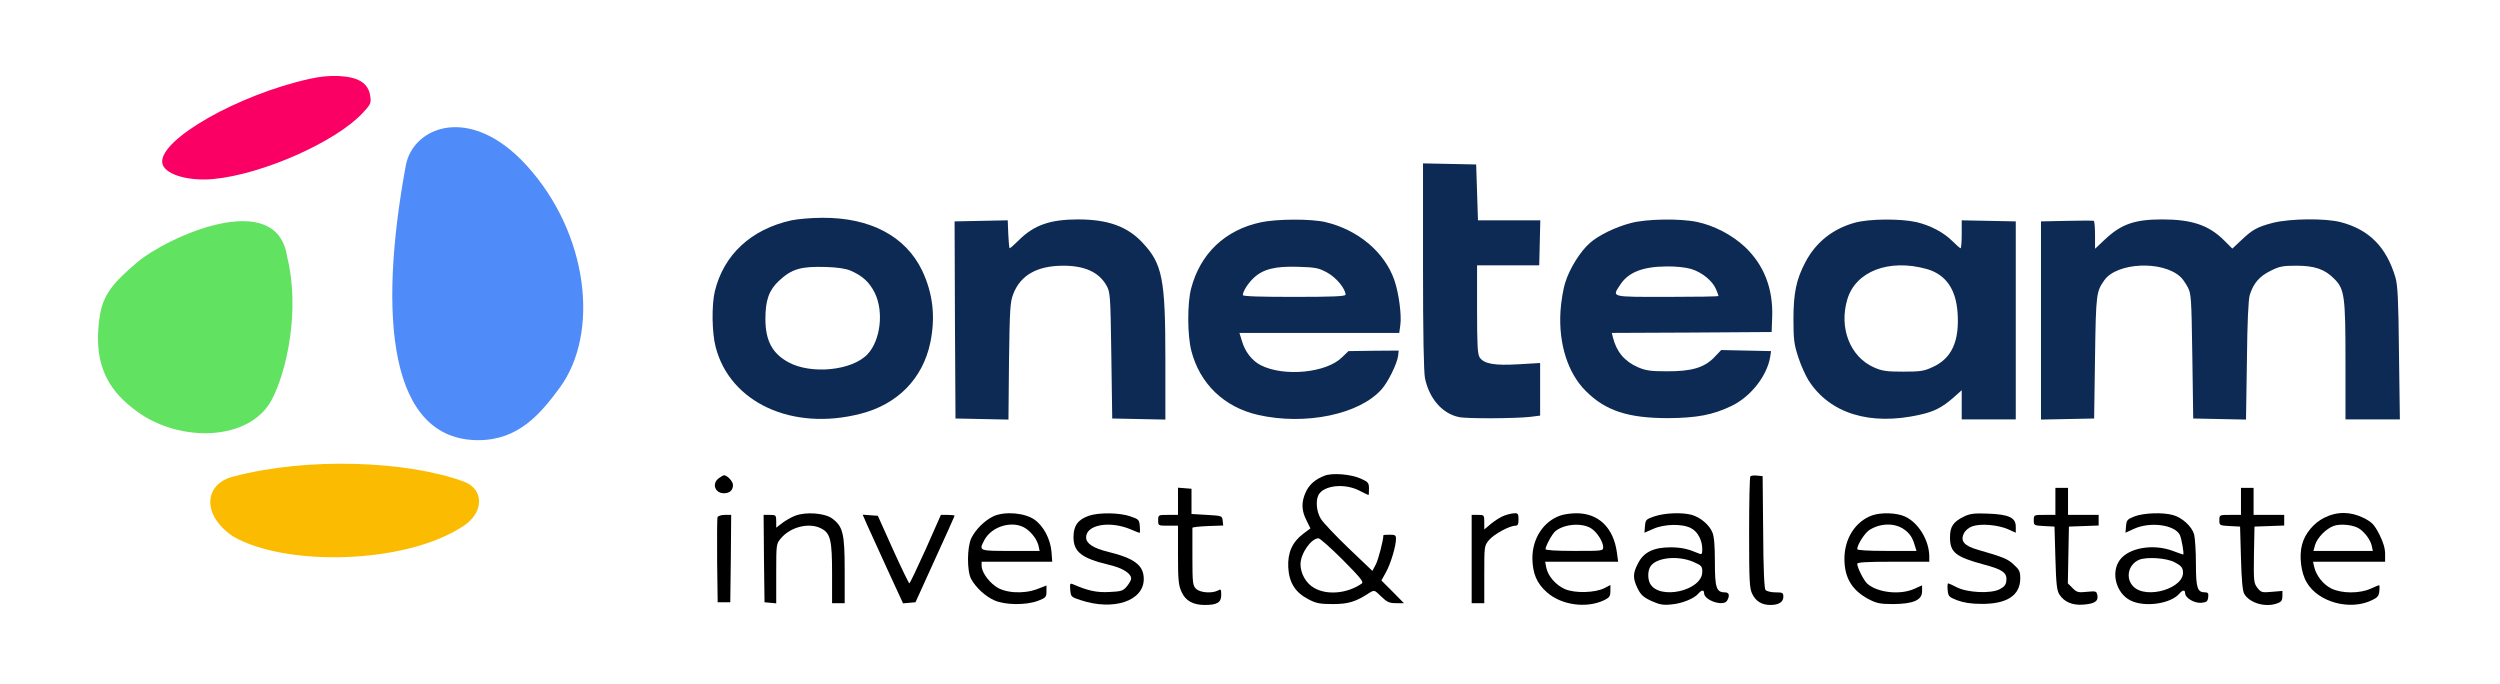
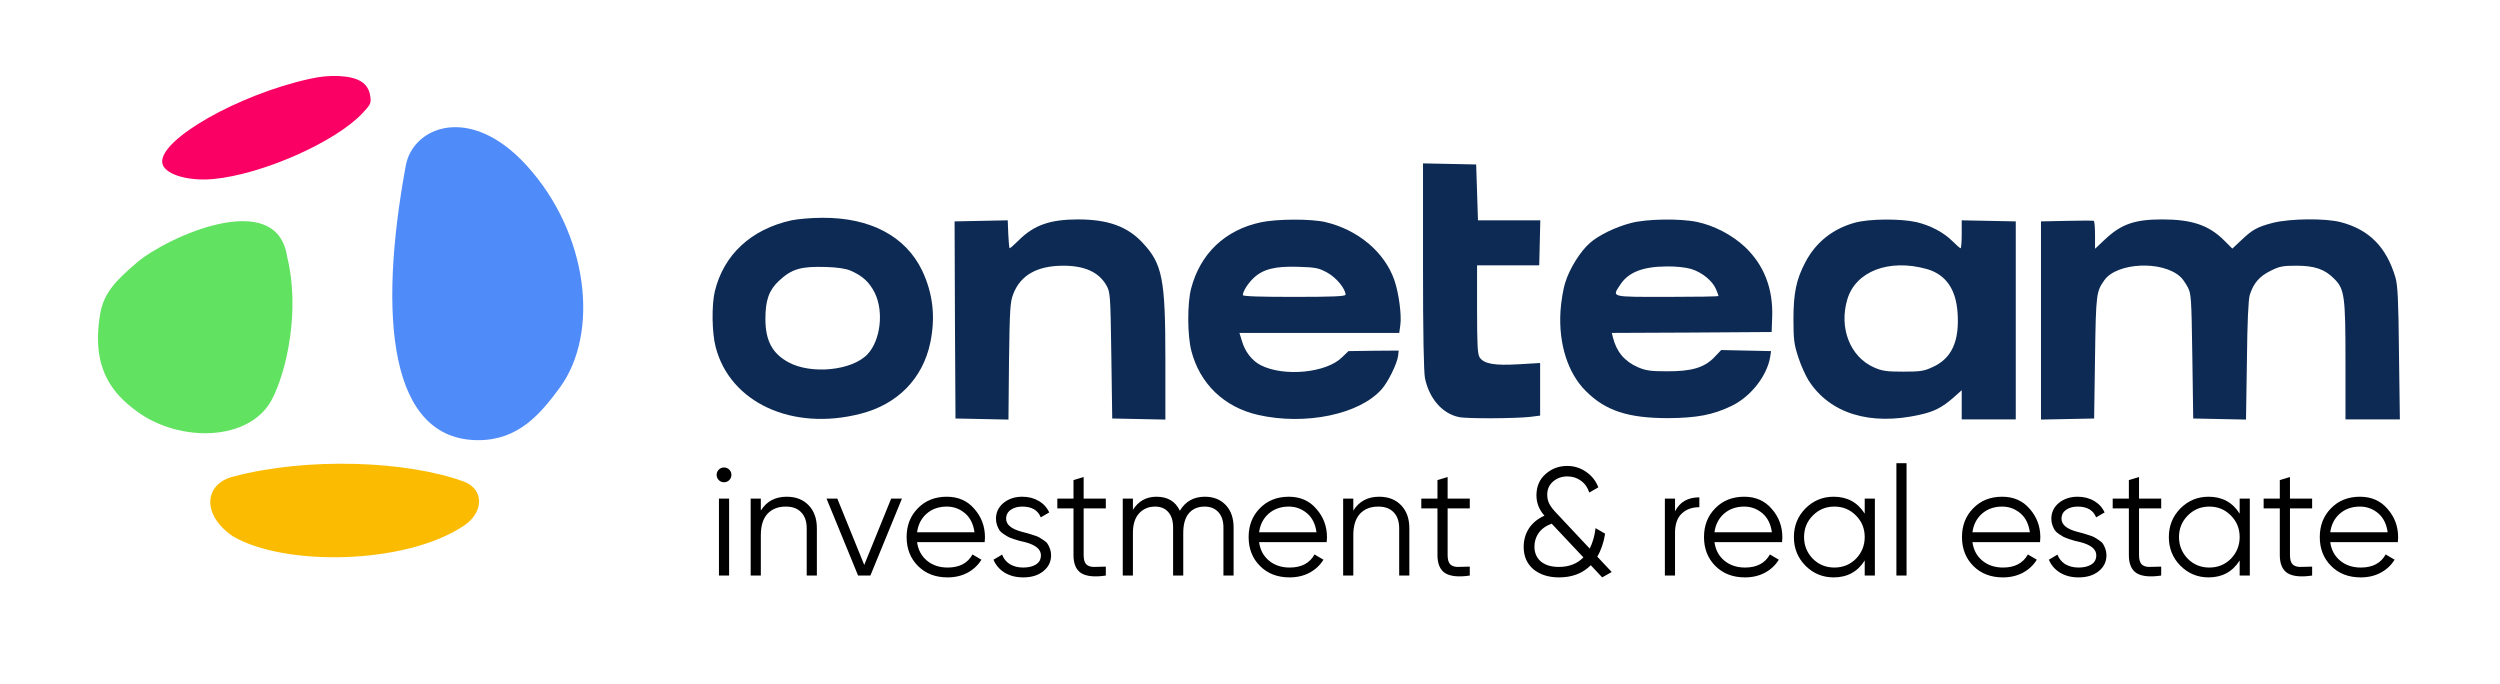
<svg xmlns="http://www.w3.org/2000/svg" width="1811" height="495" viewBox="0 0 1811 495" fill="none">
-   <path d="M959.705 344.532C952.918 347.012 948.35 351.057 945.87 356.539C942.608 363.717 942.738 369.851 946.393 376.899L949.264 382.772L944.043 386.687C936.082 392.691 932.689 400.391 933.211 411.093C933.863 422.187 938.301 429.234 947.959 434.194C953.44 437.065 956.181 437.587 965.578 437.587C976.802 437.587 982.153 435.89 991.941 429.495C995.596 427.277 995.596 427.277 1000.56 432.106C1004.73 436.152 1006.43 436.935 1011.26 436.935H1017L1008.91 428.712L1000.69 420.49L1003.95 414.617C1007.34 408.613 1011.26 395.562 1011.26 390.342C1011.26 387.731 1010.6 387.34 1006.69 387.34C1004.21 387.34 1002.12 387.47 1002.12 387.731C1002.12 391.386 998.597 404.829 996.77 408.613L994.16 413.573L976.932 397.128C967.405 387.992 958.4 378.465 956.833 375.855C953.701 370.765 952.918 362.804 955.137 358.497C958.922 351.58 973.931 349.883 984.633 355.364C988.156 357.192 991.158 358.627 991.419 358.627C991.55 358.627 991.68 356.539 991.68 353.929C991.68 349.752 991.158 349.1 985.546 346.62C978.368 343.488 965.317 342.444 959.705 344.532ZM972.756 405.612C985.546 418.532 988.026 421.534 986.46 422.709C976.019 430.017 961.14 431.323 951.874 425.841C946.131 422.578 942.086 415.531 942.086 408.744C942.086 401.044 949.786 389.95 955.137 389.95C956.181 389.95 964.142 396.998 972.756 405.612Z" fill="black" />
-   <path d="M520.792 346.359C515.441 350.144 517.79 357.322 524.446 357.322C528.623 357.322 530.972 355.103 530.972 351.319C530.972 348.708 526.795 344.271 524.446 344.271C524.055 344.271 522.358 345.184 520.792 346.359Z" fill="black" />
-   <path d="M1267.97 345.054C1267.45 345.576 1267.06 363.978 1267.06 385.904C1267.06 421.273 1267.32 426.363 1269.41 430.409C1272.02 435.629 1276.33 438.24 1282.46 438.24C1288.47 438.24 1291.86 436.152 1291.86 432.367C1291.86 429.365 1291.34 429.104 1286.12 429.104C1282.98 429.104 1279.85 428.321 1278.94 427.407C1278.02 426.233 1277.37 412.398 1277.24 385.252L1276.85 344.923L1272.93 344.532C1270.72 344.271 1268.5 344.532 1267.97 345.054Z" fill="black" />
-   <path d="M853.337 363.065V372.984H846.159C839.111 372.984 838.981 372.984 838.981 376.899C838.981 380.814 839.111 380.814 846.159 380.814H853.337V401.957C853.337 420.229 853.729 424.014 855.947 428.843C858.819 435.238 864.3 438.24 872.784 438.24C881.658 438.24 884.66 436.413 884.66 431.062C884.66 426.885 884.399 426.494 882.18 427.799C877.874 430.017 869.26 429.365 866.388 426.494C864.039 424.144 863.778 422.187 863.778 403.654C863.778 392.56 863.778 383.033 863.778 382.38C863.778 381.858 868.738 381.336 875.002 381.075L886.096 380.684L885.704 377.16C885.313 373.636 885.182 373.636 874.219 372.984L863.126 372.331V363.195V354.059L858.297 353.668L853.337 353.276V363.065Z" fill="black" />
-   <path d="M1488.93 363.195V372.984H1481.1C1473.27 372.984 1473.27 372.984 1473.27 376.899C1473.27 380.553 1473.4 380.684 1480.84 381.075L1488.28 381.467L1488.93 404.307C1489.45 423.231 1489.98 427.929 1491.93 430.801C1495.46 436.152 1501.33 438.631 1509.29 437.979C1517.51 437.326 1520.12 435.499 1519.34 431.192C1518.69 428.19 1518.3 428.06 1511.77 428.712C1505.51 429.365 1504.46 429.104 1501.46 426.102L1497.94 422.578L1498.33 402.088L1498.72 381.467L1509.55 381.075L1520.26 380.684V376.899V372.984H1509.16H1498.07V363.195V353.407H1493.5H1488.93V363.195Z" fill="black" />
-   <path d="M1623.36 363.195V372.984H1615.53C1607.7 372.984 1607.7 372.984 1607.7 376.899C1607.7 380.553 1607.83 380.684 1615.27 381.075L1622.71 381.467L1623.36 404.307C1623.75 419.707 1624.53 428.19 1625.71 430.148C1629.62 436.935 1641.37 440.328 1649.98 436.935C1652.59 436.021 1653.38 434.716 1653.38 431.845V428.06L1645.81 428.712C1638.63 429.365 1637.98 429.234 1635.24 425.841C1632.63 422.317 1632.5 421.012 1632.76 401.827L1633.15 381.467L1643.98 381.075L1654.68 380.684V376.899V372.984H1643.59H1632.5V363.195V353.407H1627.93H1623.36V363.195Z" fill="black" />
-   <path d="M576.26 373.506C573.649 374.419 569.342 376.899 566.863 378.726L562.295 382.25V377.682C562.295 373.245 562.034 372.984 557.727 372.984H553.159L553.42 404.568L553.811 436.282L558.118 436.674L562.295 437.065V415.531C562.295 394.257 562.295 393.996 565.688 389.95C572.736 381.597 586.178 378.335 594.792 382.772C601.579 386.165 602.754 391.255 602.754 415.27V436.935H607.321H611.889V413.051C611.889 386.165 610.584 381.206 602.623 375.463C597.272 371.679 583.96 370.634 576.26 373.506Z" fill="black" />
-   <path d="M719.562 374.028C713.297 377.029 706.772 383.425 703.64 389.82C700.507 396.215 700.377 413.703 703.509 419.446C706.902 425.58 713.558 431.845 720.215 434.846C728.045 438.37 743.185 438.501 751.929 435.238C757.541 433.019 758.063 432.497 758.063 428.451V424.144L751.277 426.755C741.227 430.54 727.393 429.626 720.867 424.536C715.255 420.36 711.079 413.964 711.079 409.788V406.917H736.659H762.24L761.718 399.869C760.934 390.472 755.975 381.075 749.319 376.377C742.141 371.417 727.654 370.243 719.562 374.028ZM743.576 383.164C747.883 386.296 751.277 391.125 752.321 395.432L753.104 399.086H732.091C709.121 399.086 708.991 399.086 712.906 391.516C718.387 380.814 734.44 376.507 743.576 383.164Z" fill="black" />
-   <path d="M788.734 373.636C780.772 376.377 777.64 380.945 777.64 389.167C777.64 399.739 783.644 404.437 802.829 409.005C813.139 411.354 819.404 415.27 819.404 419.185C819.404 420.229 817.968 422.709 816.272 424.797C813.531 428.06 812.095 428.451 803.612 428.843C794.476 429.365 788.081 427.929 777.249 423.231C775.16 422.317 774.899 422.839 775.291 427.277C775.682 432.236 775.943 432.497 782.73 434.716C806.614 442.677 828.54 435.368 828.54 419.446C828.54 409.527 821.884 404.437 802.698 399.739C791.996 397.128 786.776 393.735 786.776 389.298C786.776 380.031 804.004 377.029 819.274 383.555C822.406 384.86 825.147 386.035 825.538 386.035C825.799 386.035 825.93 383.816 825.669 381.075C825.277 376.507 824.886 376.116 818.751 374.028C810.79 371.287 795.912 371.156 788.734 373.636Z" fill="black" />
-   <path d="M1089.7 373.506C1087.35 374.289 1083.04 377.03 1080.3 379.248L1075.21 383.555V378.335C1075.21 373.114 1075.08 372.984 1070.64 372.984H1066.07V404.959V436.935H1070.64H1075.21V416.183C1075.21 395.432 1075.21 395.301 1078.73 391.125C1082.26 386.948 1093.48 380.814 1097.79 380.814C1099.48 380.814 1100.01 379.77 1100.01 376.246C1100.01 372.331 1099.61 371.679 1097.13 371.809C1095.44 371.809 1092.17 372.592 1089.7 373.506Z" fill="black" />
-   <path d="M1130.15 373.506C1118.02 377.813 1110.06 390.081 1110.06 404.307C1110.19 415.4 1113.19 422.578 1120.63 429.104C1131.07 438.37 1149.21 440.85 1161.87 434.846C1165.91 432.889 1166.57 431.845 1166.57 428.19V423.753L1162.39 425.972C1155.47 429.495 1140.86 429.887 1133.68 426.755C1127.02 423.883 1121.28 417.227 1120.1 411.093L1119.32 406.917H1145.68H1172.18L1171.27 400.13C1168.79 382.25 1157.95 371.678 1141.77 371.809C1137.85 371.809 1132.63 372.592 1130.15 373.506ZM1152.86 382.903C1156.91 385.513 1161.35 392.56 1161.35 396.345C1161.35 399.086 1160.95 399.086 1140.46 399.086C1126.89 399.086 1119.58 398.564 1119.58 397.781C1119.58 395.562 1124.41 386.687 1126.63 384.86C1133.03 379.509 1146.21 378.465 1152.86 382.903Z" fill="black" />
-   <path d="M1198.54 374.028C1192.41 376.116 1192.02 376.507 1191.62 381.075L1191.23 385.904L1197.5 383.164C1205.59 379.509 1218.77 379.248 1225.04 382.641C1229.87 385.121 1233.13 391.386 1233.13 397.911C1233.13 401.305 1232.74 401.827 1230.91 401.044C1222.56 397.52 1218.38 396.606 1210.29 396.476C1197.89 396.476 1190.58 400 1186.53 408.222C1182.75 415.4 1182.75 418.924 1186.27 426.233C1188.62 430.931 1190.45 432.628 1196.32 435.368C1202.2 437.979 1204.81 438.501 1210.81 437.848C1218.51 437.196 1227.39 433.541 1230.39 429.887C1232.61 427.277 1234.43 427.146 1234.43 429.626C1234.43 434.846 1248.27 439.545 1251.01 435.238C1253.23 431.584 1252.7 429.104 1249.57 429.104C1243.31 429.104 1242.26 425.841 1242.26 407.047C1242.26 395.562 1241.74 388.515 1240.44 385.643C1238.22 380.162 1231.82 374.811 1225.56 372.984C1218.38 371.026 1205.98 371.548 1198.54 374.028ZM1226.73 407.047C1232.61 409.658 1233.13 410.18 1233.13 414.225C1233.13 427.929 1201.94 434.977 1195.28 422.709C1193.58 419.446 1193.58 413.964 1195.28 410.832C1198.93 403.915 1215.12 402.088 1226.73 407.047Z" fill="black" />
-   <path d="M1356.07 373.375C1343.93 377.813 1336.1 390.211 1336.1 404.829C1336.1 418.532 1341.58 427.668 1353.72 434.063C1359.46 437.065 1361.94 437.587 1371.47 437.587C1386.09 437.457 1392.35 434.716 1392.35 428.321V424.014L1386.87 426.494C1376.56 431.192 1360.12 429.365 1352.68 422.839C1350.07 420.49 1345.5 411.354 1345.37 408.483C1345.37 407.308 1351.5 406.917 1371.47 406.917H1397.57V403.262C1397.57 391.516 1389.74 378.596 1379.95 374.158C1373.95 371.417 1362.6 371.026 1356.07 373.375ZM1379.43 383.555C1383.48 386.426 1385.44 389.428 1387.13 395.301L1388.31 399.086H1366.77C1352.81 399.086 1345.37 398.564 1345.37 397.781C1345.37 394.649 1350.72 386.296 1353.98 384.077C1361.94 378.857 1372.52 378.596 1379.43 383.555Z" fill="black" />
-   <path d="M1423.02 374.028C1414.93 377.943 1412.58 381.336 1412.58 389.298C1412.58 400.13 1416.63 403.393 1436.86 408.875C1450.69 412.529 1453.95 414.878 1453.43 420.49C1453.17 423.622 1452 425.058 1448.47 426.885C1442.08 430.148 1425.24 429.365 1417.54 425.45C1414.54 423.883 1411.67 422.578 1411.28 422.578C1410.76 422.578 1410.62 424.797 1410.89 427.407C1411.28 431.975 1411.8 432.497 1417.8 434.846C1422.37 436.543 1427.72 437.457 1435.42 437.457C1453.82 437.587 1463.48 431.323 1463.48 418.924C1463.48 414.095 1462.83 412.659 1458.78 409.005C1454.35 404.829 1451.08 403.524 1432.94 398.303C1422.89 395.432 1419.89 392.038 1422.63 386.426C1423.68 384.208 1426.16 382.12 1428.9 381.206C1434.77 379.118 1447.3 380.162 1454.74 383.425L1460.22 385.904V381.467C1460.22 374.941 1455.13 372.592 1439.99 372.07C1430.46 371.679 1427.2 372.07 1423.02 374.028Z" fill="black" />
-   <path d="M1546.36 374.028C1541.01 376.116 1540.48 376.768 1540.09 381.075L1539.7 385.904L1545.97 383.033C1557.45 377.813 1575.07 380.031 1578.99 387.34C1580.29 389.82 1582.38 401.696 1581.47 401.696C1581.2 401.696 1577.81 400.522 1574.03 399.086C1559.8 393.735 1542.05 396.737 1535.52 405.742C1529 414.748 1532.91 429.626 1543.09 434.846C1553.27 440.197 1572.59 437.457 1578.86 429.887C1581.07 427.277 1582.9 427.146 1582.9 429.626C1582.9 433.15 1589.56 437.065 1594.52 436.674C1598.56 436.282 1599.21 435.76 1599.61 432.628C1600 429.887 1599.48 429.104 1597.39 429.104C1591.78 429.104 1590.73 426.102 1590.73 408.483C1590.73 399.347 1590.08 389.689 1589.43 387.079C1587.73 381.336 1580.81 374.941 1574.16 373.114C1566.72 371.026 1553.01 371.548 1546.36 374.028ZM1575.07 407.178C1579.64 409.527 1581.07 410.963 1581.33 413.964C1582.77 425.972 1555.1 434.455 1545.44 424.927C1539.44 418.924 1541.66 408.874 1549.62 405.481C1555.23 403.262 1569.07 404.176 1575.07 407.178Z" fill="black" />
-   <path d="M1683.66 375.072C1676.09 378.857 1669.69 386.426 1667.6 394.518C1665.38 402.74 1666.82 415.009 1671 421.926C1679.35 436.282 1702.45 442.547 1718.37 434.716C1722.29 432.889 1723.33 431.584 1723.59 428.06C1723.85 425.841 1723.72 423.883 1723.46 423.883C1723.07 423.883 1720.33 425.058 1717.2 426.494C1709.24 430.018 1696.58 430.018 1688.88 426.363C1683 423.492 1677.78 416.966 1676.35 410.441L1675.56 406.917H1701.67H1727.77V401.174C1727.77 397.259 1726.46 392.822 1723.59 387.079C1719.81 379.901 1718.37 378.335 1712.24 375.202C1702.71 370.504 1693.05 370.373 1683.66 375.072ZM1709.37 383.164C1713.67 386.296 1717.07 391.125 1718.11 395.432L1718.89 399.086H1697.36H1675.83L1677.13 394.518C1678.83 389.298 1684.96 383.033 1690.57 380.945C1695.79 379.118 1705.45 380.292 1709.37 383.164Z" fill="black" />
-   <path d="M519.748 374.68C519.487 375.594 519.356 389.82 519.487 406.264L519.878 436.282H524.446H529.014L529.406 404.568L529.667 372.984H525.099C522.488 372.984 520.139 373.767 519.748 374.68Z" fill="black" />
-   <path d="M627.942 379.77C629.639 383.555 636.295 398.042 642.56 411.876L654.175 437.065L658.613 436.674L663.181 436.282L677.276 405.22C685.107 388.123 691.502 373.897 691.502 373.636C691.502 373.245 689.283 372.984 686.542 372.984H681.583L670.62 397.781C664.486 411.354 659.135 422.578 658.743 422.578C658.352 422.578 653.001 411.615 646.867 398.042L635.904 373.636L630.422 373.245L624.941 372.853L627.942 379.77Z" fill="black" />
  <path d="M1030.83 192.746C1030.83 242.21 1031.36 269.487 1032.27 274.055C1035.4 288.803 1044.8 299.636 1056.81 302.115C1062.42 303.421 1098.18 303.16 1108.36 301.985L1115.67 301.071V282.017V262.962L1100.14 263.875C1082.65 264.919 1075.21 263.614 1071.95 259.046C1070.38 256.697 1069.99 250.955 1069.99 224.2V192.224H1092.44H1115.01L1115.41 175.91L1115.8 159.596H1093.22H1070.64L1069.99 139.367L1069.34 119.137L1050.15 118.746L1030.83 118.354V192.746Z" fill="#0C2A53" />
  <path d="M573.388 159.596C544.153 165.991 524.185 184.524 517.79 211.148C515.441 221.067 515.702 241.297 518.443 251.477C528.884 291.674 573.91 312.426 623.244 299.766C650.129 292.98 668.401 274.316 673.883 248.344C677.798 229.551 675.84 212.584 668.01 196.009C656.003 171.081 630.292 157.508 595.575 157.769C587.745 157.769 577.695 158.682 573.388 159.596ZM616.327 196.139C624.81 199.794 629.9 204.492 633.685 212.192C640.341 225.766 637.861 246.517 628.464 256.567C617.371 268.443 587.745 271.445 571.17 262.44C559.423 256.045 554.464 246.778 554.464 230.986C554.464 217.413 557.074 210.104 564.383 203.318C573.649 194.704 580.305 192.877 598.186 193.399C606.799 193.66 612.933 194.573 616.327 196.139Z" fill="#0C2A53" />
  <path d="M710.687 159.988L691.502 160.379L691.763 231.769L692.155 303.16L711.34 303.551L730.525 303.943L730.917 261.787C731.439 224.852 731.7 218.849 733.918 213.237C739.008 199.533 751.016 192.616 769.679 192.485C785.471 192.355 795.912 197.053 801.393 206.58C804.265 211.67 804.395 212.845 805.048 257.48L805.7 303.16L825.016 303.551L844.201 303.943V260.221C844.201 202.143 842.113 191.18 827.626 175.78C816.663 164.033 802.568 158.943 780.903 158.943C760.673 158.943 748.927 163.12 738.095 173.952C734.832 177.215 731.83 179.825 731.439 179.825C731.047 179.825 730.656 175.257 730.395 169.645L730.003 159.596L710.687 159.988Z" fill="#0C2A53" />
  <path d="M913.373 161.032C887.531 166.513 869.521 183.61 862.865 208.93C859.993 219.762 860.124 242.993 862.995 254.087C869.129 277.971 886.748 294.937 911.285 300.549C945.609 308.38 984.894 300.158 1000.95 281.886C1005.65 276.535 1012.17 263.223 1012.82 257.611L1013.21 253.956L994.943 254.087L976.802 254.348L972.234 258.785C960.879 270.14 930.078 273.142 913.242 264.528C907.108 261.396 901.888 254.87 899.669 247.039L897.842 241.166H955.659H1013.61L1014.39 235.554C1015.43 228.376 1013.35 212.453 1010.08 202.926C1003.03 182.697 983.85 166.513 960.227 160.901C949.786 158.421 924.858 158.552 913.373 161.032ZM961.401 197.445C967.927 200.968 974.714 209.191 974.714 213.498C974.714 214.672 964.925 215.064 937.518 215.064C912.459 215.064 900.322 214.672 900.322 213.759C900.322 211.148 903.976 205.275 908.022 201.49C914.809 194.965 923.683 192.746 940.128 193.268C953.049 193.66 955.137 194.051 961.401 197.445Z" fill="#0C2A53" />
  <path d="M1181.45 161.554C1170.35 164.425 1157.95 170.429 1151.69 176.041C1144.77 182.044 1136.94 194.704 1133.94 204.492C1132.37 209.191 1130.81 218.718 1130.41 225.505C1128.98 249.127 1135.77 270.401 1148.82 283.322C1163.04 297.548 1179.36 302.899 1208.33 302.899C1229.21 302.768 1240.96 300.549 1254.66 293.893C1268.24 287.237 1279.72 272.62 1282.2 259.177L1282.98 254.348L1264.97 253.956L1246.83 253.565L1241.61 259.046C1234.43 266.355 1225.3 269.096 1207.03 268.965C1195.67 268.965 1192.15 268.443 1186.4 265.964C1176.88 261.787 1171 254.87 1168.39 244.429L1167.61 241.166L1225.43 240.905L1283.38 240.514L1283.77 229.812C1284.55 208.93 1277.76 191.833 1263.93 178.781C1254.66 170.168 1241.74 163.381 1229.34 160.771C1216.81 158.16 1192.8 158.552 1181.45 161.554ZM1225.04 194.834C1232.87 197.184 1240.57 203.448 1243.05 209.452C1244.09 211.801 1244.87 214.02 1244.87 214.411C1244.87 214.803 1228.17 215.064 1207.68 215.064C1166.18 215.064 1167.61 215.455 1173.74 206.189C1179.62 197.184 1190.06 193.138 1207.16 193.007C1213.68 192.877 1221.12 193.66 1225.04 194.834Z" fill="#0C2A53" />
  <path d="M1343.28 161.423C1327.49 165.861 1315.35 175.649 1307.91 189.744C1301.26 202.274 1299.17 212.192 1299.17 231.378C1299.17 246.256 1299.69 249.65 1302.69 258.785C1304.52 264.528 1307.91 271.967 1310 275.36C1325.27 299.505 1354.64 308.641 1390.79 300.419C1401.1 298.2 1406.97 295.068 1414.93 288.151L1421.07 282.669V293.241V303.812H1440.64H1460.22V232.161V160.379L1440.64 159.988L1421.07 159.596V169.645C1421.07 175.258 1420.67 179.825 1420.28 179.825C1419.76 179.825 1417.28 177.607 1414.54 174.866C1408.01 168.34 1398.62 163.381 1388.31 160.901C1376.82 158.291 1353.59 158.421 1343.28 161.423ZM1395.62 194.834C1409.45 198.75 1416.89 209.321 1418.06 226.549C1419.5 247.039 1413.89 259.438 1400.44 265.703C1393.79 268.835 1391.44 269.226 1378.65 269.226C1366.38 269.226 1363.25 268.704 1357.38 266.094C1340.15 258.394 1332.06 237.512 1338.19 216.891C1344.19 196.531 1368.34 187.265 1395.62 194.834Z" fill="#0C2A53" />
  <path d="M1497.15 159.988L1478.49 160.379V232.161V303.943L1497.81 303.551L1516.99 303.16L1517.64 258.785C1518.3 212.584 1518.56 211.279 1524.43 202.926C1533.57 190.136 1566.33 188.57 1579.38 200.446C1580.81 201.621 1583.16 205.014 1584.73 207.886C1587.34 212.845 1587.47 215.325 1588.12 258.133L1588.77 303.16L1607.96 303.551L1627.01 303.943L1627.67 261.135C1627.93 233.858 1628.71 216.63 1629.75 213.628C1632.37 205.275 1636.67 200.185 1644.63 196.27C1651.29 192.877 1653.77 192.485 1663.56 192.485C1676.61 192.485 1684.05 194.965 1690.83 201.882C1698.4 209.321 1699.06 214.411 1699.06 261.657V303.812H1718.76H1738.47L1737.82 255.784C1737.43 216.76 1736.91 206.58 1735.21 200.838C1728.68 178.912 1716.15 166.252 1695.53 160.901C1684.44 158.03 1658.99 158.291 1646.46 161.423C1634.98 164.425 1631.58 166.383 1623.23 174.344L1617.1 180.086L1611.22 174.213C1600.13 163.12 1587.86 158.943 1566.2 158.943C1546.1 158.943 1536.44 162.467 1524.56 173.691L1517.64 180.217V170.298C1517.64 164.817 1517.25 160.249 1516.73 159.988C1516.08 159.727 1507.33 159.727 1497.15 159.988Z" fill="#0C2A53" />
  <path d="M207.972 185.858C200.472 135.358 120.472 171.858 98.972 190.358C84.472 202.834 75.072 211.858 72.472 227.858C65.972 267.858 82.124 285.358 98.972 297.858C129.972 320.858 180.995 319.858 196.972 289.358C207.972 268.358 217.472 223.858 207.972 185.858Z" fill="#61E261" />
  <path d="M335.972 348.858C294.972 333.858 222.972 330.858 168.472 345.358C148.472 350.679 145.472 372.358 168.472 388.358C205.472 410.358 293.222 409.358 335.972 380.858C350.972 370.858 350.472 354.163 335.972 348.858Z" fill="#FBBB00" />
  <path d="M346.472 318.858C282.472 318.858 273.472 230.858 293.972 119.858C299.143 91.858 340.472 74.858 381.472 119.858C426.396 169.165 434.472 241.358 405.472 280.858C391.472 299.927 375.472 318.858 346.472 318.858Z" fill="#4F8BF9" />
  <path d="M224.268 57.144C172.715 68.498 115.812 100.865 117.509 117.702C118.292 125.924 135.258 131.405 154.313 129.709C189.813 126.446 242.931 102.954 262.638 81.941C268.511 75.677 268.903 74.763 268.25 69.934C266.945 60.276 260.028 55.839 245.28 55.056C238.755 54.795 231.576 55.447 224.268 57.144Z" fill="#FA0064" />
+   <path d="M529.839 343.994C529.839 345.481 529.319 346.745 528.278 347.786C527.237 348.827 525.973 349.347 524.486 349.347C522.999 349.347 521.736 348.827 520.695 347.786C519.654 346.745 519.134 345.481 519.134 343.994C519.134 342.507 519.654 341.244 520.695 340.203C521.736 339.162 522.999 338.641 524.486 338.641C525.973 338.641 527.237 339.162 528.278 340.203C529.319 341.244 529.839 342.507 529.839 343.994ZM528.166 416.927H520.806V361.168H528.166V416.927ZM569.88 359.83C576.571 359.83 581.887 361.912 585.828 366.075C589.768 370.164 591.738 375.703 591.738 382.691V416.927H584.378V382.691C584.378 377.71 583.04 373.844 580.363 371.093C577.761 368.342 574.044 366.967 569.211 366.967C563.635 366.967 559.212 368.714 555.941 372.208C552.744 375.703 551.145 380.87 551.145 387.709V416.927H543.785V361.168H551.145V369.867C555.309 363.175 561.554 359.83 569.88 359.83ZM626.056 409.232L645.572 361.168H653.378L630.517 416.927H621.595L598.734 361.168H606.54L626.056 409.232ZM685.856 359.83C694.183 359.83 700.836 362.767 705.818 368.64C710.947 374.439 713.512 381.316 713.512 389.271C713.512 389.642 713.438 390.795 713.289 392.728H664.333C665.076 398.304 667.455 402.764 671.47 406.11C675.485 409.456 680.503 411.128 686.525 411.128C695 411.128 700.985 407.969 704.479 401.649L710.947 405.441C708.494 409.456 705.111 412.615 700.799 414.92C696.562 417.15 691.766 418.265 686.413 418.265C677.641 418.265 670.504 415.515 665.002 410.013C659.5 404.512 656.75 397.523 656.75 389.048C656.75 380.647 659.463 373.695 664.89 368.194C670.318 362.618 677.306 359.83 685.856 359.83ZM685.856 366.967C680.057 366.967 675.187 368.677 671.247 372.097C667.381 375.517 665.076 380.015 664.333 385.591H705.929C705.111 379.643 702.844 375.071 699.127 371.874C695.261 368.603 690.837 366.967 685.856 366.967ZM728.841 375.777C728.841 380.089 732.67 383.249 740.327 385.256C742.483 385.776 743.896 386.148 744.565 386.371C745.234 386.52 746.535 386.929 748.468 387.598C750.475 388.193 751.851 388.713 752.594 389.159C753.412 389.605 754.527 390.312 755.94 391.278C757.352 392.17 758.356 393.1 758.951 394.066C759.546 394.958 760.103 396.148 760.624 397.635C761.144 399.047 761.404 400.571 761.404 402.207C761.404 406.965 759.508 410.831 755.717 413.805C752.074 416.779 747.241 418.265 741.219 418.265C736.015 418.265 731.517 417.113 727.726 414.808C723.934 412.429 721.258 409.307 719.696 405.441L725.941 401.761C726.982 404.66 728.841 406.965 731.517 408.675C734.268 410.31 737.502 411.128 741.219 411.128C745.011 411.128 748.096 410.385 750.475 408.898C752.855 407.411 754.044 405.181 754.044 402.207C754.044 397.895 750.215 394.735 742.558 392.728C740.402 392.207 738.989 391.873 738.32 391.724C737.651 391.501 736.313 391.092 734.305 390.497C732.372 389.828 730.997 389.271 730.179 388.825C729.436 388.379 728.358 387.709 726.945 386.817C725.533 385.851 724.529 384.922 723.934 384.029C723.339 383.063 722.782 381.873 722.261 380.461C721.741 378.974 721.481 377.413 721.481 375.777C721.481 371.242 723.265 367.45 726.834 364.402C730.551 361.354 735.123 359.83 740.55 359.83C745.011 359.83 748.951 360.834 752.371 362.841C755.866 364.848 758.43 367.636 760.066 371.205L753.933 374.773C751.851 369.569 747.39 366.967 740.55 366.967C737.205 366.967 734.417 367.748 732.186 369.309C729.956 370.87 728.841 373.026 728.841 375.777ZM801.057 361.168V368.305H784.998V402.095C784.998 405.143 785.593 407.337 786.782 408.675C787.972 409.939 789.756 410.608 792.135 410.682C794.514 410.682 797.488 410.608 801.057 410.459V416.927C793.102 418.117 787.191 417.559 783.325 415.254C779.534 412.875 777.638 408.489 777.638 402.095V368.305H765.929V361.168H777.638V347.786L784.998 345.556V361.168H801.057ZM872.763 359.83C879.082 359.83 884.138 361.837 887.93 365.852C891.721 369.867 893.617 375.294 893.617 382.134V416.927H886.257V382.134C886.257 377.375 885.03 373.658 882.577 370.982C880.123 368.305 876.815 366.967 872.652 366.967C867.819 366.967 864.027 368.566 861.277 371.762C858.526 374.959 857.15 379.717 857.15 386.037V416.927H849.79V382.134C849.79 377.301 848.638 373.584 846.333 370.982C844.029 368.305 840.832 366.967 836.743 366.967C832.059 366.967 828.193 368.603 825.145 371.874C822.171 375.145 820.684 379.866 820.684 386.037V416.927H813.324V361.168H820.684V369.309C824.699 362.99 830.386 359.83 837.746 359.83C845.85 359.83 851.5 363.213 854.697 369.978C858.712 363.213 864.734 359.83 872.763 359.83ZM933.614 359.83C941.94 359.83 948.594 362.767 953.575 368.64C958.705 374.439 961.27 381.316 961.27 389.271C961.27 389.642 961.196 390.795 961.047 392.728H912.091C912.834 398.304 915.213 402.764 919.228 406.11C923.242 409.456 928.261 411.128 934.283 411.128C942.758 411.128 948.743 407.969 952.237 401.649L958.705 405.441C956.252 409.456 952.869 412.615 948.557 414.92C944.319 417.15 939.524 418.265 934.171 418.265C925.399 418.265 918.261 415.515 912.76 410.013C907.258 404.512 904.507 397.523 904.507 389.048C904.507 380.647 907.221 373.695 912.648 368.194C918.075 362.618 925.064 359.83 933.614 359.83ZM933.614 366.967C927.815 366.967 922.945 368.677 919.005 372.097C915.139 375.517 912.834 380.015 912.091 385.591H953.687C952.869 379.643 950.602 375.071 946.884 371.874C943.018 368.603 938.595 366.967 933.614 366.967ZM999.073 359.83C1005.76 359.83 1011.08 361.912 1015.02 366.075C1018.96 370.164 1020.93 375.703 1020.93 382.691V416.927H1013.57V382.691C1013.57 377.71 1012.23 373.844 1009.56 371.093C1006.95 368.342 1003.24 366.967 998.404 366.967C992.828 366.967 988.405 368.714 985.133 372.208C981.937 375.703 980.338 380.87 980.338 387.709V416.927H972.978V361.168H980.338V369.867C984.501 363.175 990.746 359.83 999.073 359.83ZM1064.71 361.168V368.305H1048.66V402.095C1048.66 405.143 1049.25 407.337 1050.44 408.675C1051.63 409.939 1053.41 410.608 1055.79 410.682C1058.17 410.682 1061.15 410.608 1064.71 410.459V416.927C1056.76 418.117 1050.85 417.559 1046.98 415.254C1043.19 412.875 1041.3 408.489 1041.3 402.095V368.305H1029.59V361.168H1041.3V347.786L1048.66 345.556V361.168H1064.71ZM1157.05 403.211L1167.53 414.362L1160.62 418.265L1152.37 409.456C1146.49 415.329 1138.84 418.265 1129.4 418.265C1121.81 418.265 1115.6 416.295 1110.77 412.355C1106.09 408.34 1103.75 402.95 1103.75 396.185C1103.75 391.204 1105.01 386.743 1107.54 382.803C1110.14 378.862 1113.89 375.777 1118.8 373.547C1114.94 369.235 1113 364.328 1113 358.826C1113 352.358 1115.23 347.191 1119.69 343.325C1124.08 339.459 1129.28 337.526 1135.31 337.526C1140.29 337.526 1144.82 338.939 1148.91 341.764C1153.07 344.589 1156.05 348.344 1157.83 353.027L1151.25 356.819C1150.14 353.176 1148.13 350.314 1145.23 348.232C1142.41 346.15 1139.13 345.109 1135.42 345.109C1131.4 345.109 1127.95 346.336 1125.05 348.79C1122.22 351.243 1120.81 354.44 1120.81 358.38C1120.81 360.908 1121.37 363.213 1122.48 365.294C1123.6 367.302 1125.45 369.644 1128.06 372.32L1151.59 397.412C1153.74 393.1 1155.16 388.156 1155.83 382.58L1162.74 386.594C1161.7 393.137 1159.8 398.675 1157.05 403.211ZM1129.17 410.682C1136.61 410.682 1142.55 408.378 1147.02 403.768L1124.04 379.346C1119.8 380.907 1116.65 383.174 1114.56 386.148C1112.56 389.048 1111.55 392.319 1111.55 395.962C1111.55 400.497 1113.11 404.103 1116.24 406.779C1119.43 409.381 1123.75 410.682 1129.17 410.682ZM1213.39 361.168V370.424C1216.81 363.659 1222.69 360.276 1231.01 360.276V367.413C1225.66 367.413 1221.39 368.974 1218.19 372.097C1214.99 375.145 1213.39 379.754 1213.39 385.925V416.927H1206.03V361.168H1213.39ZM1263.49 359.83C1271.81 359.83 1278.47 362.767 1283.45 368.64C1288.58 374.439 1291.14 381.316 1291.14 389.271C1291.14 389.642 1291.07 390.795 1290.92 392.728H1241.96C1242.71 398.304 1245.08 402.764 1249.1 406.11C1253.11 409.456 1258.13 411.128 1264.15 411.128C1272.63 411.128 1278.61 407.969 1282.11 401.649L1288.58 405.441C1286.12 409.456 1282.74 412.615 1278.43 414.92C1274.19 417.15 1269.4 418.265 1264.04 418.265C1255.27 418.265 1248.13 415.515 1242.63 410.013C1237.13 404.512 1234.38 397.523 1234.38 389.048C1234.38 380.647 1237.09 373.695 1242.52 368.194C1247.95 362.618 1254.94 359.83 1263.49 359.83ZM1263.49 366.967C1257.69 366.967 1252.82 368.677 1248.88 372.097C1245.01 375.517 1242.71 380.015 1241.96 385.591H1283.56C1282.74 379.643 1280.47 375.071 1276.76 371.874C1272.89 368.603 1268.47 366.967 1263.49 366.967ZM1350.8 372.097V361.168H1358.16V416.927H1350.8V405.998C1345.67 414.176 1338.16 418.265 1328.28 418.265C1320.32 418.265 1313.52 415.44 1307.87 409.79C1302.29 404.14 1299.5 397.226 1299.5 389.048C1299.5 380.87 1302.29 373.956 1307.87 368.305C1313.52 362.655 1320.32 359.83 1328.28 359.83C1338.16 359.83 1345.67 363.919 1350.8 372.097ZM1313.22 404.772C1317.46 409.009 1322.66 411.128 1328.83 411.128C1335 411.128 1340.21 409.009 1344.45 404.772C1348.68 400.385 1350.8 395.144 1350.8 389.048C1350.8 382.877 1348.68 377.673 1344.45 373.435C1340.21 369.123 1335 366.967 1328.83 366.967C1322.66 366.967 1317.46 369.123 1313.22 373.435C1308.98 377.673 1306.86 382.877 1306.86 389.048C1306.86 395.144 1308.98 400.385 1313.22 404.772ZM1381.11 416.927H1373.75V335.519H1381.11V416.927ZM1450.37 359.83C1458.69 359.83 1465.35 362.767 1470.33 368.64C1475.46 374.439 1478.02 381.316 1478.02 389.271C1478.02 389.642 1477.95 390.795 1477.8 392.728H1428.84C1429.59 398.304 1431.97 402.764 1435.98 406.11C1439.99 409.456 1445.01 411.128 1451.03 411.128C1459.51 411.128 1465.49 407.969 1468.99 401.649L1475.46 405.441C1473 409.456 1469.62 412.615 1465.31 414.92C1461.07 417.15 1456.28 418.265 1450.92 418.265C1442.15 418.265 1435.01 415.515 1429.51 410.013C1424.01 404.512 1421.26 397.523 1421.26 389.048C1421.26 380.647 1423.97 373.695 1429.4 368.194C1434.83 362.618 1441.82 359.83 1450.37 359.83ZM1450.37 366.967C1444.57 366.967 1439.7 368.677 1435.76 372.097C1431.89 375.517 1429.59 380.015 1428.84 385.591H1470.44C1469.62 379.643 1467.35 375.071 1463.64 371.874C1459.77 368.603 1455.35 366.967 1450.37 366.967ZM1493.35 375.777C1493.35 380.089 1497.18 383.249 1504.84 385.256C1506.99 385.776 1508.41 386.148 1509.07 386.371C1509.74 386.52 1511.04 386.929 1512.98 387.598C1514.99 388.193 1516.36 388.713 1517.1 389.159C1517.92 389.605 1519.04 390.312 1520.45 391.278C1521.86 392.17 1522.87 393.1 1523.46 394.066C1524.06 394.958 1524.61 396.148 1525.13 397.635C1525.65 399.047 1525.91 400.571 1525.91 402.207C1525.91 406.965 1524.02 410.831 1520.23 413.805C1516.58 416.779 1511.75 418.265 1505.73 418.265C1500.53 418.265 1496.03 417.113 1492.24 414.808C1488.44 412.429 1485.77 409.307 1484.21 405.441L1490.45 401.761C1491.49 404.66 1493.35 406.965 1496.03 408.675C1498.78 410.31 1502.01 411.128 1505.73 411.128C1509.52 411.128 1512.61 410.385 1514.99 408.898C1517.36 407.411 1518.55 405.181 1518.55 402.207C1518.55 397.895 1514.73 394.735 1507.07 392.728C1504.91 392.207 1503.5 391.873 1502.83 391.724C1502.16 391.501 1500.82 391.092 1498.82 390.497C1496.88 389.828 1495.51 389.271 1494.69 388.825C1493.95 388.379 1492.87 387.709 1491.45 386.817C1490.04 385.851 1489.04 384.922 1488.44 384.029C1487.85 383.063 1487.29 381.873 1486.77 380.461C1486.25 378.974 1485.99 377.413 1485.99 375.777C1485.99 371.242 1487.77 367.45 1491.34 364.402C1495.06 361.354 1499.63 359.83 1505.06 359.83C1509.52 359.83 1513.46 360.834 1516.88 362.841C1520.38 364.848 1522.94 367.636 1524.58 371.205L1518.44 374.773C1516.36 369.569 1511.9 366.967 1505.06 366.967C1501.71 366.967 1498.93 367.748 1496.7 369.309C1494.47 370.87 1493.35 373.026 1493.35 375.777ZM1565.57 361.168V368.305H1549.51V402.095C1549.51 405.143 1550.1 407.337 1551.29 408.675C1552.48 409.939 1554.27 410.608 1556.65 410.682C1559.02 410.682 1562 410.608 1565.57 410.459V416.927C1557.61 418.117 1551.7 417.559 1547.84 415.254C1544.04 412.875 1542.15 408.489 1542.15 402.095V368.305H1530.44V361.168H1542.15V347.786L1549.51 345.556V361.168H1565.57ZM1622.41 372.097V361.168H1629.77V416.927H1622.41V405.998C1617.28 414.176 1609.77 418.265 1599.88 418.265C1591.93 418.265 1585.13 415.44 1579.48 409.79C1573.9 404.14 1571.11 397.226 1571.11 389.048C1571.11 380.87 1573.9 373.956 1579.48 368.305C1585.13 362.655 1591.93 359.83 1599.88 359.83C1609.77 359.83 1617.28 363.919 1622.41 372.097ZM1584.83 404.772C1589.07 409.009 1594.27 411.128 1600.44 411.128C1606.61 411.128 1611.82 409.009 1616.05 404.772C1620.29 400.385 1622.41 395.144 1622.41 389.048C1622.41 382.877 1620.29 377.673 1616.05 373.435C1611.82 369.123 1606.61 366.967 1600.44 366.967C1594.27 366.967 1589.07 369.123 1584.83 373.435C1580.59 377.673 1578.47 382.877 1578.47 389.048C1578.47 395.144 1580.59 400.385 1584.83 404.772ZM1674.91 361.168V368.305H1658.85V402.095C1658.85 405.143 1659.44 407.337 1660.63 408.675C1661.82 409.939 1663.61 410.608 1665.99 410.682C1668.36 410.682 1671.34 410.608 1674.91 410.459V416.927C1666.95 418.117 1661.04 417.559 1657.18 415.254C1653.38 412.875 1651.49 408.489 1651.49 402.095V368.305H1639.78V361.168H1651.49V347.786L1658.85 345.556V361.168H1674.91ZM1709.56 359.83C1717.89 359.83 1724.54 362.767 1729.52 368.64C1734.65 374.439 1737.21 381.316 1737.21 389.271C1737.21 389.642 1737.14 390.795 1736.99 392.728H1688.04C1688.78 398.304 1691.16 402.764 1695.17 406.11C1699.19 409.456 1704.21 411.128 1710.23 411.128C1718.7 411.128 1724.69 407.969 1728.18 401.649L1734.65 405.441C1732.2 409.456 1728.81 412.615 1724.5 414.92C1720.26 417.15 1715.47 418.265 1710.12 418.265C1701.34 418.265 1694.21 415.515 1688.7 410.013C1683.2 404.512 1680.45 397.523 1680.45 389.048C1680.45 380.647 1683.17 373.695 1688.59 368.194C1694.02 362.618 1701.01 359.83 1709.56 359.83ZM1709.56 366.967C1703.76 366.967 1698.89 368.677 1694.95 372.097C1691.08 375.517 1688.78 380.015 1688.04 385.591H1729.63C1728.81 379.643 1726.55 375.071 1722.83 371.874C1718.96 368.603 1714.54 366.967 1709.56 366.967Z" fill="black" />
</svg>
